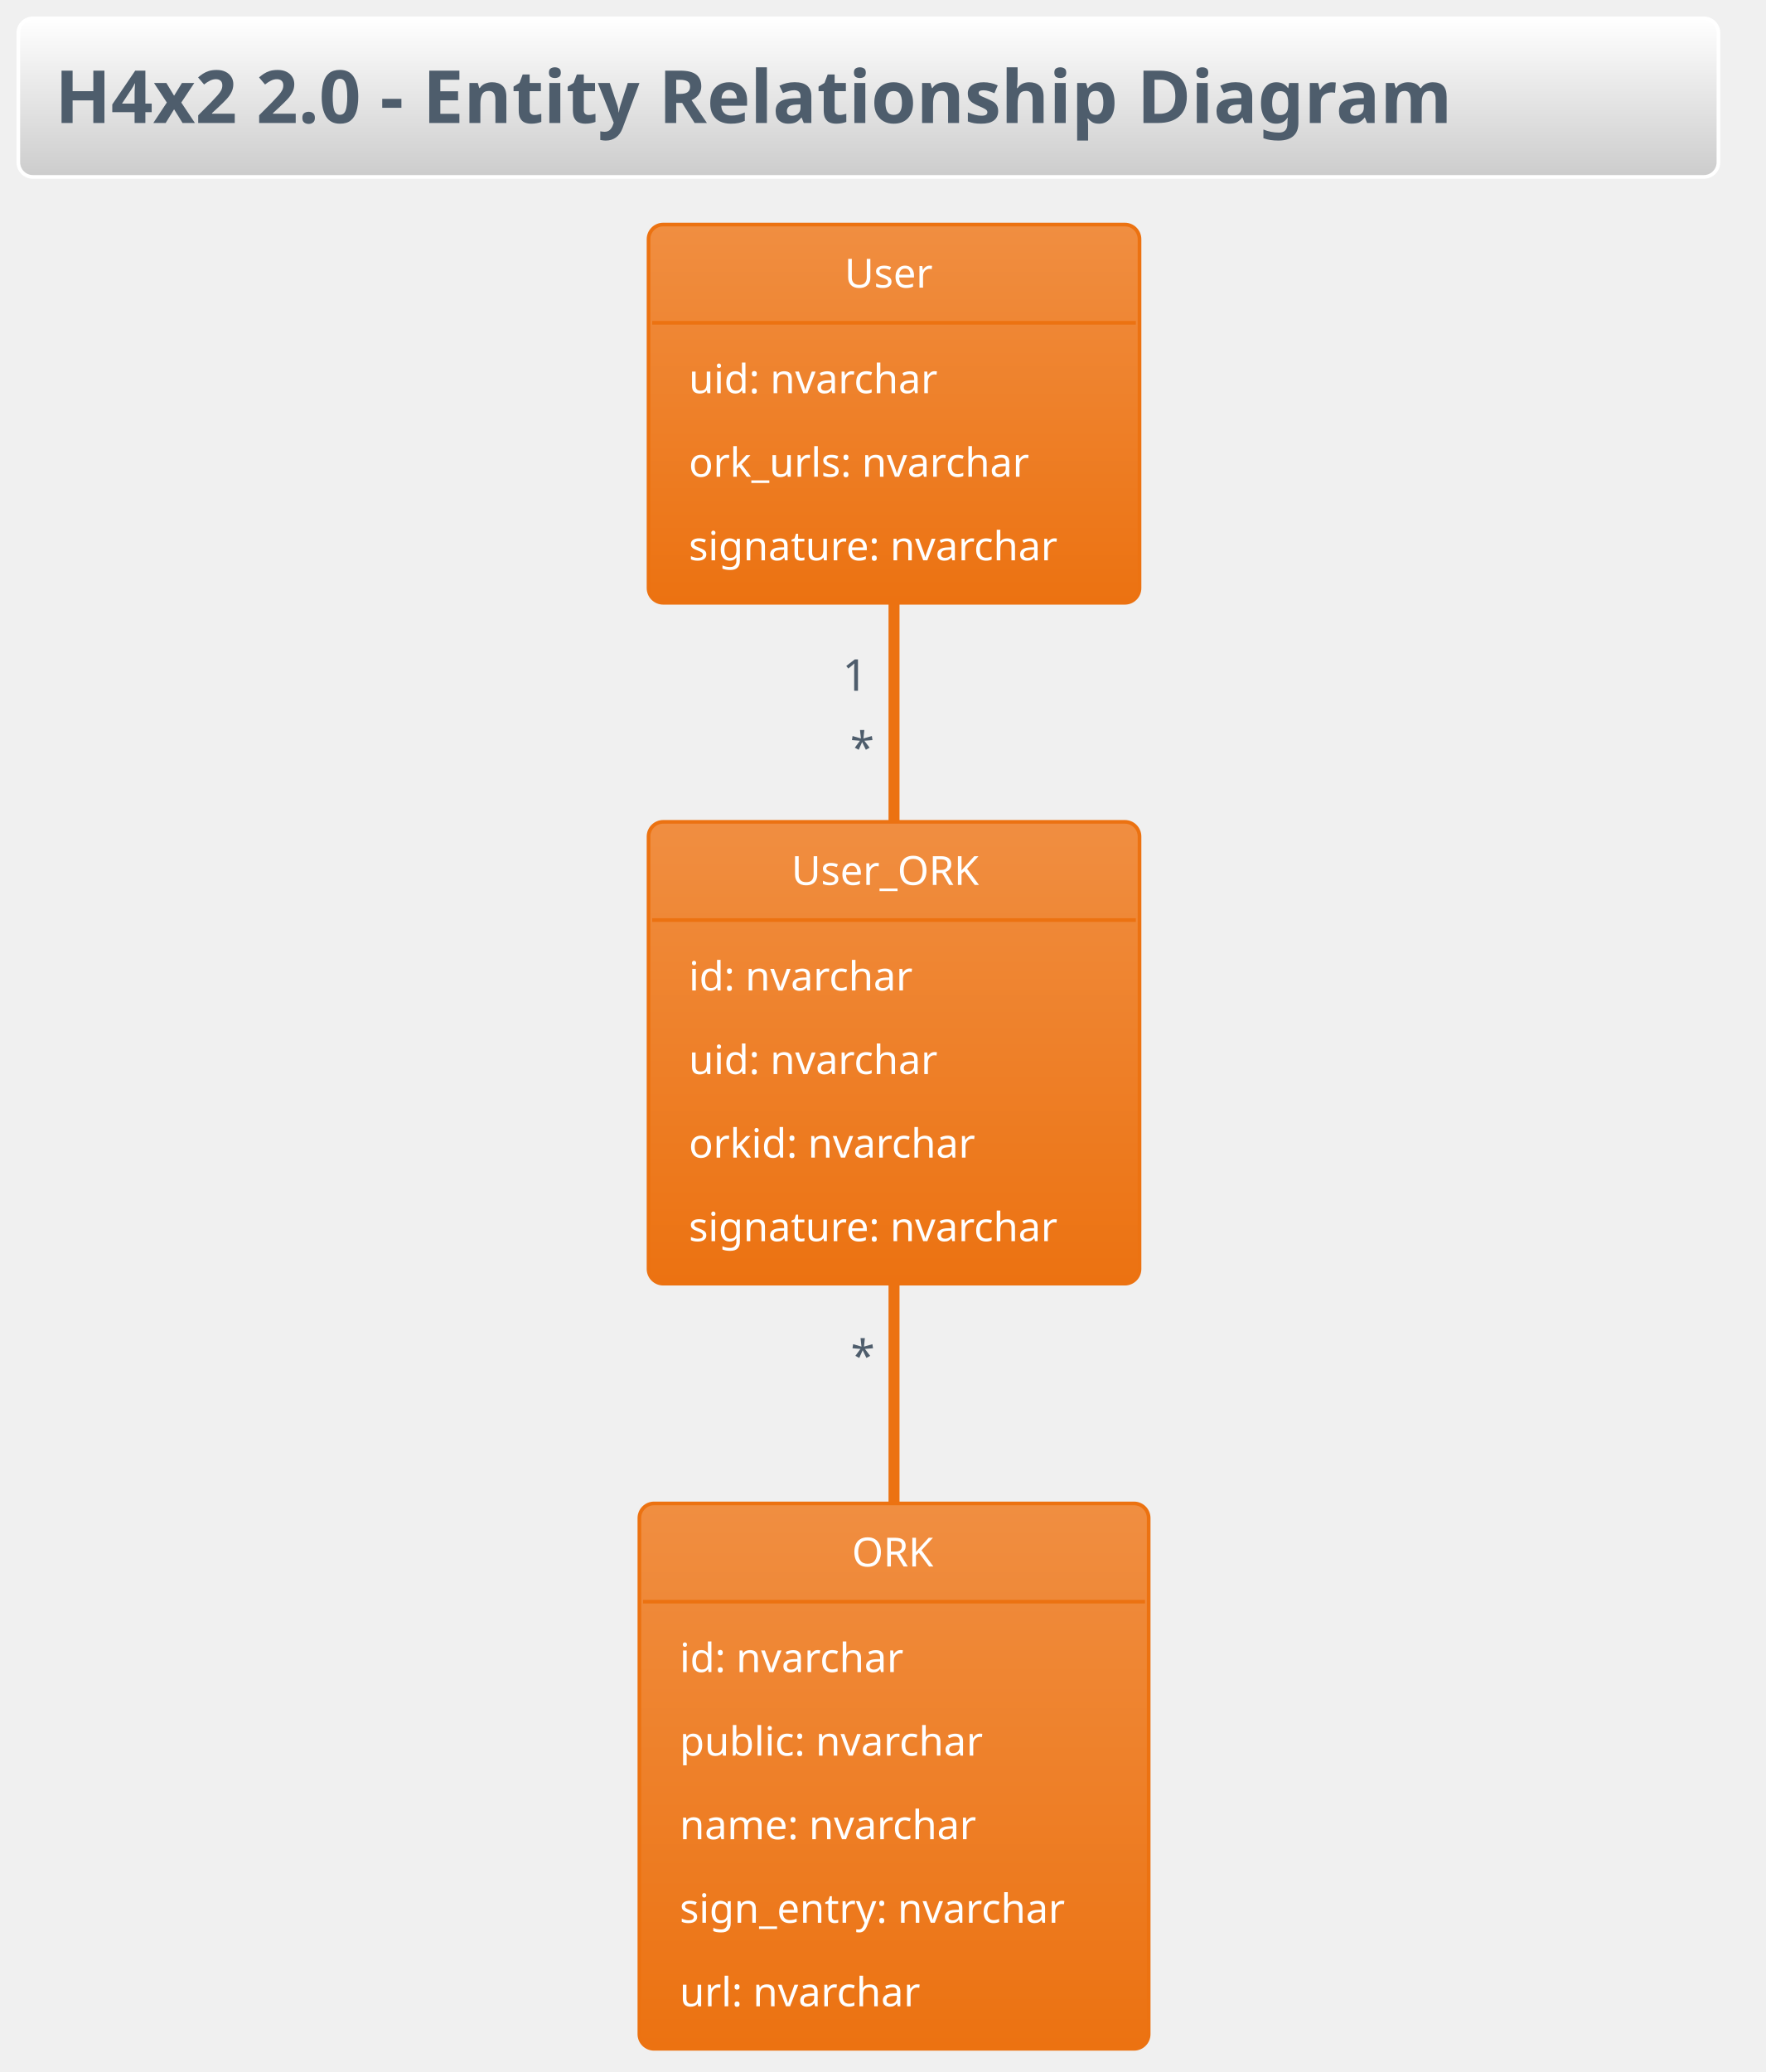
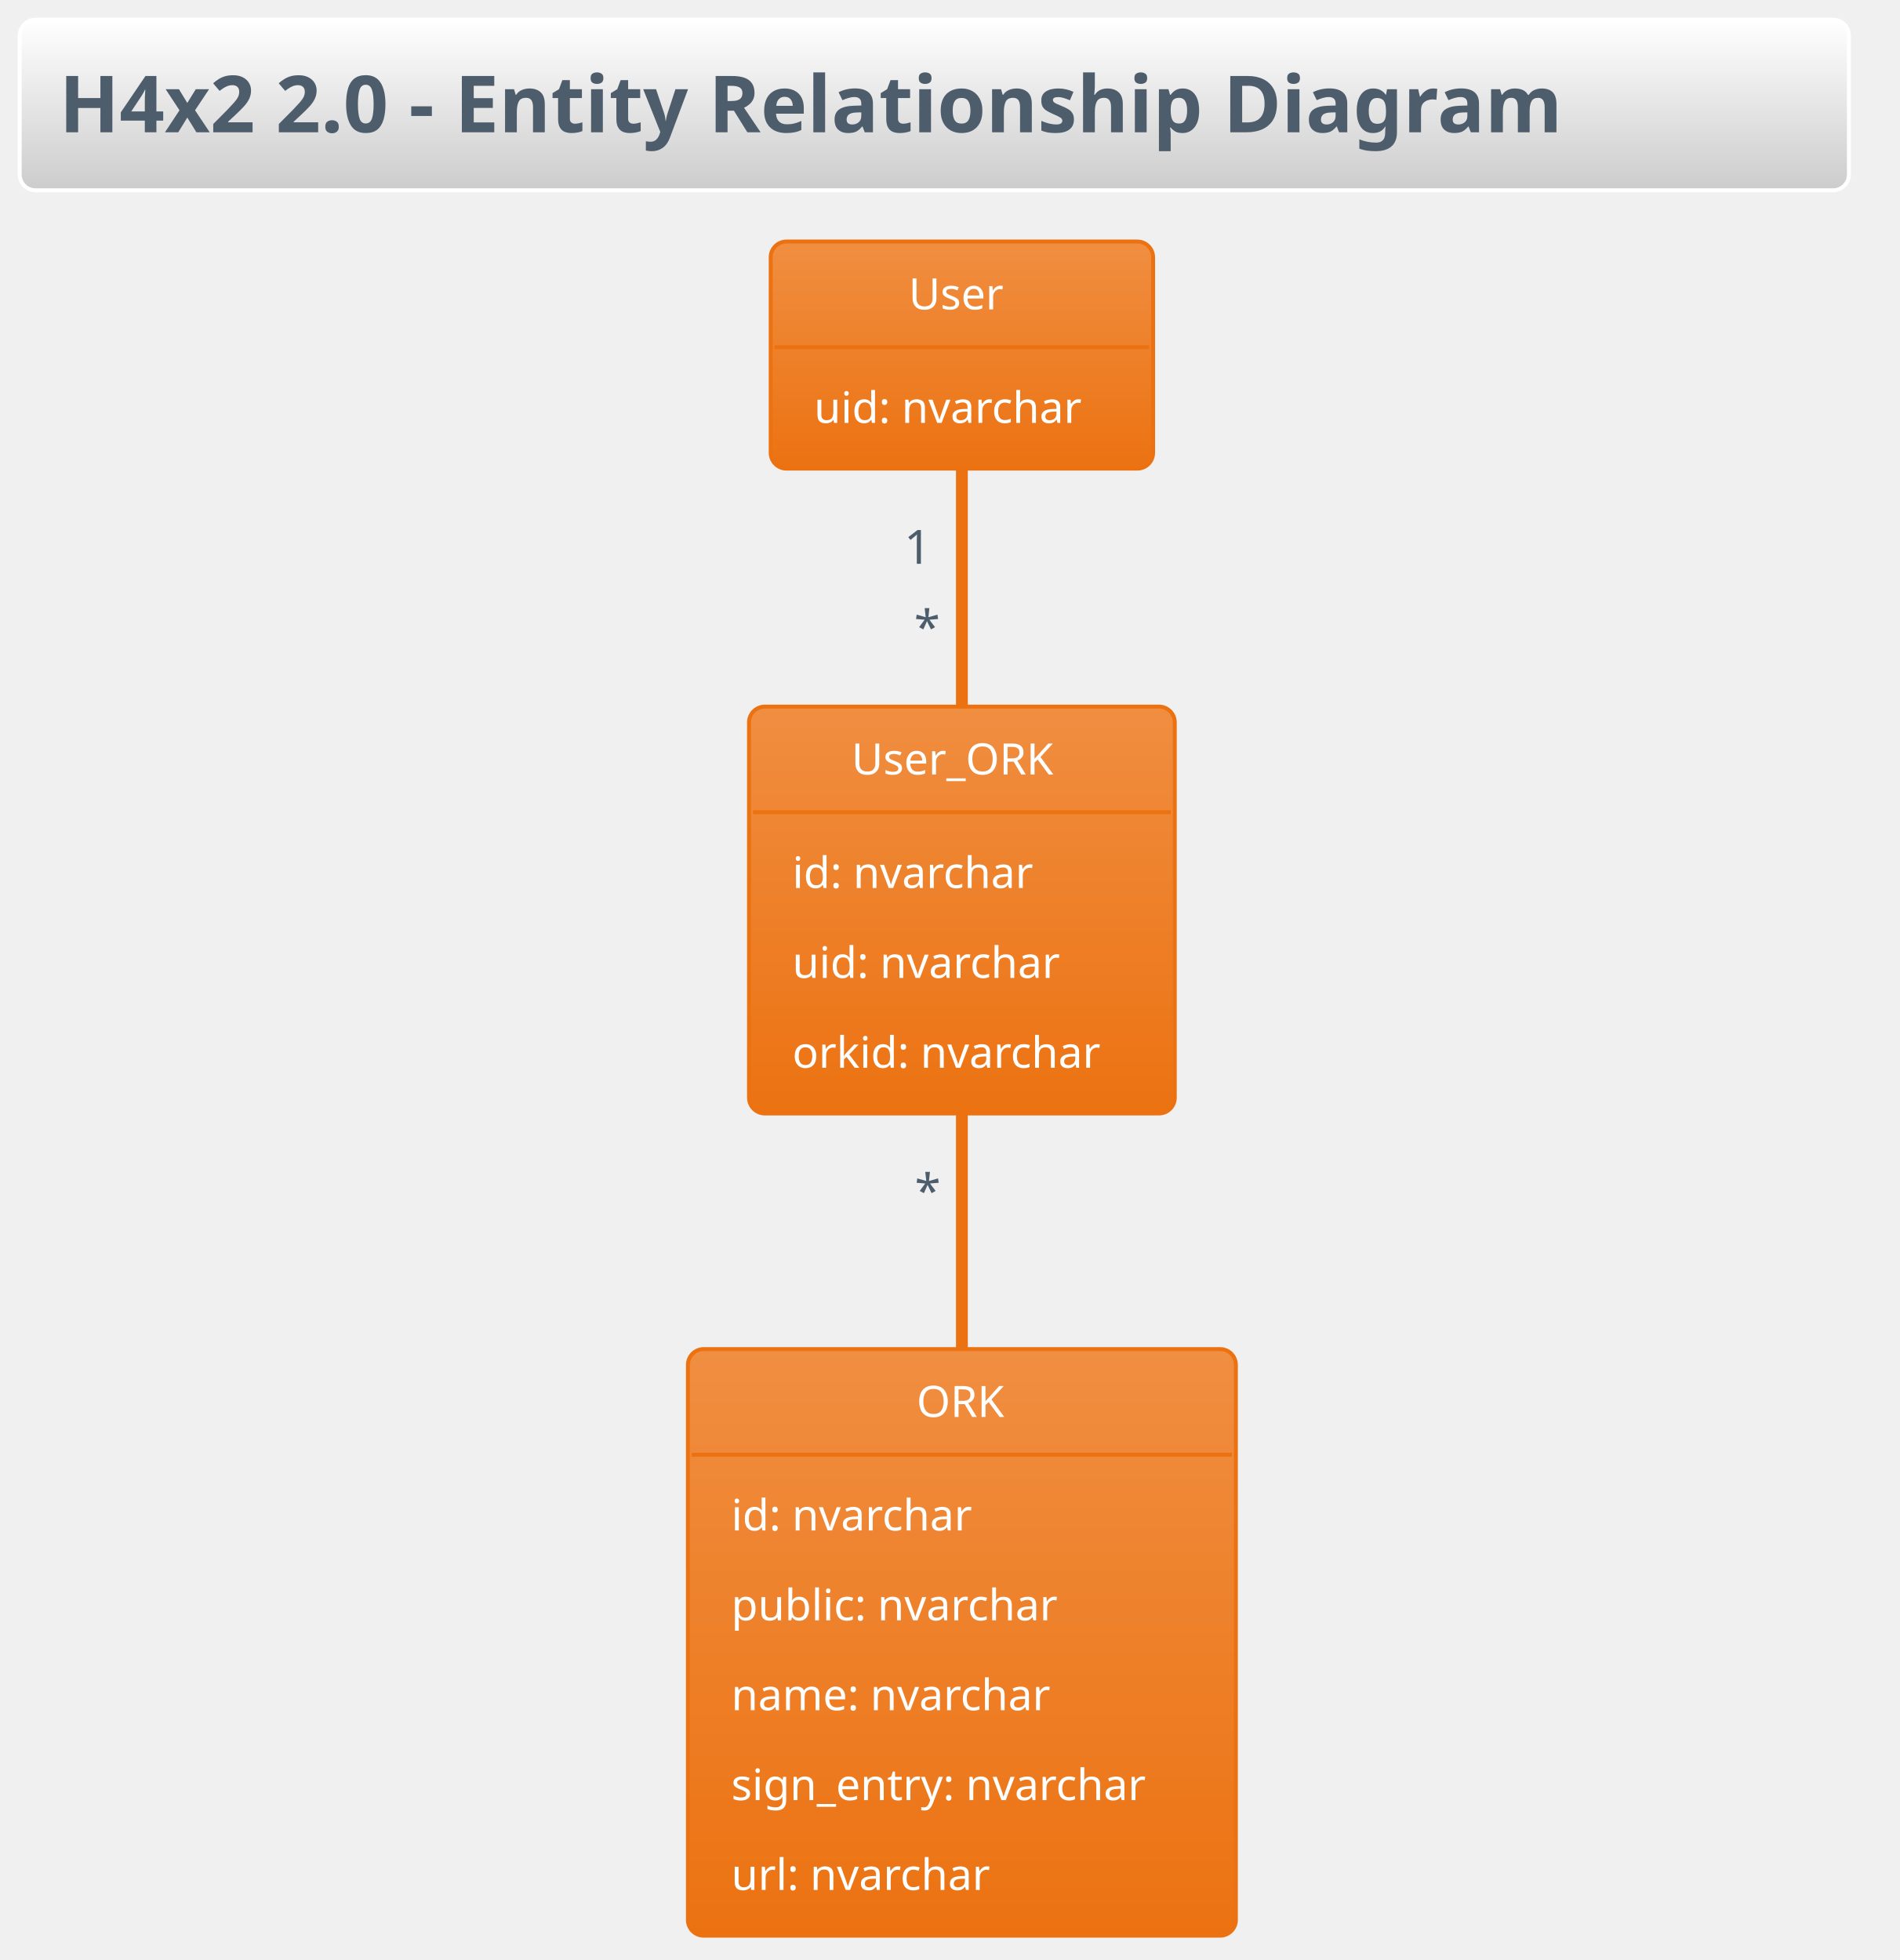
- <svg xmlns="http://www.w3.org/2000/svg" contentStyleType="text/css" height="589.583px" preserveAspectRatio="none" style="width:502px;height:589px;" version="1.1" viewBox="0 0 502 589" width="502.083px" zoomAndPan="magnify">
+ <svg xmlns="http://www.w3.org/2000/svg" contentStyleType="text/css" height="518.75px" preserveAspectRatio="none" style="width:502px;height:518px;" version="1.1" viewBox="0 0 502 518" width="502.083px" zoomAndPan="magnify">
  <defs>
-     <linearGradient id="g1wn6250hmfnn20" x1="50%" x2="50%" y1="0%" y2="100%">
+     <linearGradient id="g14l9i01a1y9rj0" x1="50%" x2="50%" y1="0%" y2="100%">
      <stop offset="0%" stop-color="#FFFFFF" />
      <stop offset="100%" stop-color="#CCCCCC" />
    </linearGradient>
-     <linearGradient id="g1wn6250hmfnn21" x1="50%" x2="50%" y1="0%" y2="100%">
+     <linearGradient id="g14l9i01a1y9rj1" x1="50%" x2="50%" y1="0%" y2="100%">
      <stop offset="0%" stop-color="#F08E41" />
      <stop offset="100%" stop-color="#EC7211" />
    </linearGradient>
  </defs>
  <g>
-     <rect fill="url(#g1wn6250hmfnn20)" height="45.085" id="_title" rx="4.167" ry="4.167" style="stroke:#FFFFFF;stroke-width:1.042;" width="483.333" x="5.208" y="5.208" />
+     <rect fill="url(#g14l9i01a1y9rj0)" height="45.085" id="_title" rx="4.167" ry="4.167" style="stroke:#FFFFFF;stroke-width:1.042;" width="483.333" x="5.208" y="5.208" />
    <text fill="#4E5D6C" font-family="&quot;Verdana&quot;" font-size="20.833" font-weight="bold" lengthAdjust="spacing" textLength="462.5" x="15.625" y="34.963">H4x2 2.0 - Entity Relationship Diagram</text>
    <g id="elem_User">
-       <rect fill="url(#g1wn6250hmfnn21)" height="107.519" rx="4.167" ry="4.167" style="stroke:#EC7211;stroke-width:1.042;" width="139.583" x="184.375" y="63.835" />
+       <rect fill="url(#g14l9i01a1y9rj1)" height="60.01" rx="4.167" ry="4.167" style="stroke:#EC7211;stroke-width:1.042;" width="101.042" x="203.646" y="63.835" />
      <text fill="#FFFFFF" font-family="&quot;Verdana&quot;" font-size="11.458" lengthAdjust="spacing" textLength="28.125" x="240.104" y="81.762">User</text>
-       <line style="stroke:#EC7211;stroke-width:1.042;" x1="185.417" x2="322.917" y1="91.756" y2="91.756" />
-       <text fill="#FFFFFF" font-family="&quot;Verdana&quot;" font-size="11.458" lengthAdjust="spacing" textLength="78.125" x="195.833" y="111.767">uid: nvarchar</text>
-       <text fill="#FFFFFF" font-family="&quot;Verdana&quot;" font-size="11.458" lengthAdjust="spacing" textLength="108.333" x="195.833" y="135.522">ork_urls: nvarchar</text>
-       <text fill="#FFFFFF" font-family="&quot;Verdana&quot;" font-size="11.458" lengthAdjust="spacing" textLength="116.667" x="195.833" y="159.277">signature: nvarchar</text>
+       <line style="stroke:#EC7211;stroke-width:1.042;" x1="204.688" x2="303.646" y1="91.756" y2="91.756" />
+       <text fill="#FFFFFF" font-family="&quot;Verdana&quot;" font-size="11.458" lengthAdjust="spacing" textLength="78.125" x="215.104" y="111.767">uid: nvarchar</text>
    </g>
    <g id="elem_User_ORK">
-       <rect fill="url(#g1wn6250hmfnn21)" height="131.274" rx="4.167" ry="4.167" style="stroke:#EC7211;stroke-width:1.042;" width="139.583" x="184.375" y="233.626" />
-       <text fill="#FFFFFF" font-family="&quot;Verdana&quot;" font-size="11.458" lengthAdjust="spacing" textLength="58.333" x="225" y="251.554">User_ORK</text>
-       <line style="stroke:#EC7211;stroke-width:1.042;" x1="185.417" x2="322.917" y1="261.548" y2="261.548" />
-       <text fill="#FFFFFF" font-family="&quot;Verdana&quot;" font-size="11.458" lengthAdjust="spacing" textLength="70.833" x="195.833" y="281.559">id: nvarchar</text>
-       <text fill="#FFFFFF" font-family="&quot;Verdana&quot;" font-size="11.458" lengthAdjust="spacing" textLength="78.125" x="195.833" y="305.314">uid: nvarchar</text>
-       <text fill="#FFFFFF" font-family="&quot;Verdana&quot;" font-size="11.458" lengthAdjust="spacing" textLength="89.583" x="195.833" y="329.068">orkid: nvarchar</text>
-       <text fill="#FFFFFF" font-family="&quot;Verdana&quot;" font-size="11.458" lengthAdjust="spacing" textLength="116.667" x="195.833" y="352.823">signature: nvarchar</text>
+       <rect fill="url(#g14l9i01a1y9rj1)" height="107.519" rx="4.167" ry="4.167" style="stroke:#EC7211;stroke-width:1.042;" width="112.5" x="197.917" y="186.751" />
+       <text fill="#FFFFFF" font-family="&quot;Verdana&quot;" font-size="11.458" lengthAdjust="spacing" textLength="58.333" x="225" y="204.679">User_ORK</text>
+       <line style="stroke:#EC7211;stroke-width:1.042;" x1="198.958" x2="309.375" y1="214.673" y2="214.673" />
+       <text fill="#FFFFFF" font-family="&quot;Verdana&quot;" font-size="11.458" lengthAdjust="spacing" textLength="70.833" x="209.375" y="234.684">id: nvarchar</text>
+       <text fill="#FFFFFF" font-family="&quot;Verdana&quot;" font-size="11.458" lengthAdjust="spacing" textLength="78.125" x="209.375" y="258.439">uid: nvarchar</text>
+       <text fill="#FFFFFF" font-family="&quot;Verdana&quot;" font-size="11.458" lengthAdjust="spacing" textLength="89.583" x="209.375" y="282.193">orkid: nvarchar</text>
    </g>
    <g id="elem_ORK">
-       <rect fill="url(#g1wn6250hmfnn21)" height="155.029" rx="4.167" ry="4.167" style="stroke:#EC7211;stroke-width:1.042;" width="144.792" x="181.771" y="427.376" />
-       <text fill="#FFFFFF" font-family="&quot;Verdana&quot;" font-size="11.458" lengthAdjust="spacing" textLength="23.958" x="242.188" y="445.304">ORK</text>
-       <line style="stroke:#EC7211;stroke-width:1.042;" x1="182.812" x2="325.521" y1="455.298" y2="455.298" />
-       <text fill="#FFFFFF" font-family="&quot;Verdana&quot;" font-size="11.458" lengthAdjust="spacing" textLength="70.833" x="193.229" y="475.309">id: nvarchar</text>
-       <text fill="#FFFFFF" font-family="&quot;Verdana&quot;" font-size="11.458" lengthAdjust="spacing" textLength="94.792" x="193.229" y="499.064">public: nvarchar</text>
-       <text fill="#FFFFFF" font-family="&quot;Verdana&quot;" font-size="11.458" lengthAdjust="spacing" textLength="93.75" x="193.229" y="522.818">name: nvarchar</text>
-       <text fill="#FFFFFF" font-family="&quot;Verdana&quot;" font-size="11.458" lengthAdjust="spacing" textLength="121.875" x="193.229" y="546.573">sign_entry: nvarchar</text>
-       <text fill="#FFFFFF" font-family="&quot;Verdana&quot;" font-size="11.458" lengthAdjust="spacing" textLength="76.042" x="193.229" y="570.328">url: nvarchar</text>
+       <rect fill="url(#g14l9i01a1y9rj1)" height="155.029" rx="4.167" ry="4.167" style="stroke:#EC7211;stroke-width:1.042;" width="144.792" x="181.771" y="356.543" />
+       <text fill="#FFFFFF" font-family="&quot;Verdana&quot;" font-size="11.458" lengthAdjust="spacing" textLength="23.958" x="242.188" y="374.471">ORK</text>
+       <line style="stroke:#EC7211;stroke-width:1.042;" x1="182.812" x2="325.521" y1="384.464" y2="384.464" />
+       <text fill="#FFFFFF" font-family="&quot;Verdana&quot;" font-size="11.458" lengthAdjust="spacing" textLength="70.833" x="193.229" y="404.475">id: nvarchar</text>
+       <text fill="#FFFFFF" font-family="&quot;Verdana&quot;" font-size="11.458" lengthAdjust="spacing" textLength="94.792" x="193.229" y="428.23">public: nvarchar</text>
+       <text fill="#FFFFFF" font-family="&quot;Verdana&quot;" font-size="11.458" lengthAdjust="spacing" textLength="93.75" x="193.229" y="451.985">name: nvarchar</text>
+       <text fill="#FFFFFF" font-family="&quot;Verdana&quot;" font-size="11.458" lengthAdjust="spacing" textLength="121.875" x="193.229" y="475.74">sign_entry: nvarchar</text>
+       <text fill="#FFFFFF" font-family="&quot;Verdana&quot;" font-size="11.458" lengthAdjust="spacing" textLength="76.042" x="193.229" y="499.495">url: nvarchar</text>
    </g>
    <g id="link_User_User_ORK">
-       <path codeLine="4" d="M254.167,171.46 C254.167,190.928 254.167,213.178 254.167,233.564 " fill="none" id="User-User_ORK" style="stroke:#EC7211;stroke-width:3.125;" />
-       <text fill="#4E5D6C" font-family="&quot;Verdana&quot;" font-size="12.5" lengthAdjust="spacing" textLength="8.333" x="239.482" y="196.357">1</text>
-       <text fill="#4E5D6C" font-family="&quot;Verdana&quot;" font-size="12.5" lengthAdjust="spacing" textLength="6.25" x="241.693" y="217.011">*</text>
+       <path codeLine="4" d="M254.167,124.283 C254.167,142.147 254.167,165.543 254.167,186.564 " fill="none" id="User-User_ORK" style="stroke:#EC7211;stroke-width:3.125;" />
+       <text fill="#4E5D6C" font-family="&quot;Verdana&quot;" font-size="12.5" lengthAdjust="spacing" textLength="8.333" x="238.897" y="149.008">1</text>
+       <text fill="#4E5D6C" font-family="&quot;Verdana&quot;" font-size="12.5" lengthAdjust="spacing" textLength="6.25" x="241.536" y="170.217">*</text>
    </g>
    <g id="link_User_ORK_ORK">
-       <path codeLine="5" d="M254.167,365.012 C254.167,384.803 254.167,406.772 254.167,427.293 " fill="none" id="User_ORK-ORK" style="stroke:#EC7211;stroke-width:3.125;" />
-       <text fill="#4E5D6C" font-family="&quot;Verdana&quot;" font-size="12.5" lengthAdjust="spacing" textLength="6.25" x="241.849" y="389.89">*</text>
+       <path codeLine="5" d="M254.167,294.324 C254.167,313.491 254.167,335.553 254.167,356.356 " fill="none" id="User_ORK-ORK" style="stroke:#EC7211;stroke-width:3.125;" />
+       <text fill="#4E5D6C" font-family="&quot;Verdana&quot;" font-size="12.5" lengthAdjust="spacing" textLength="6.25" x="241.693" y="319.215">*</text>
    </g>
  </g>
</svg>
